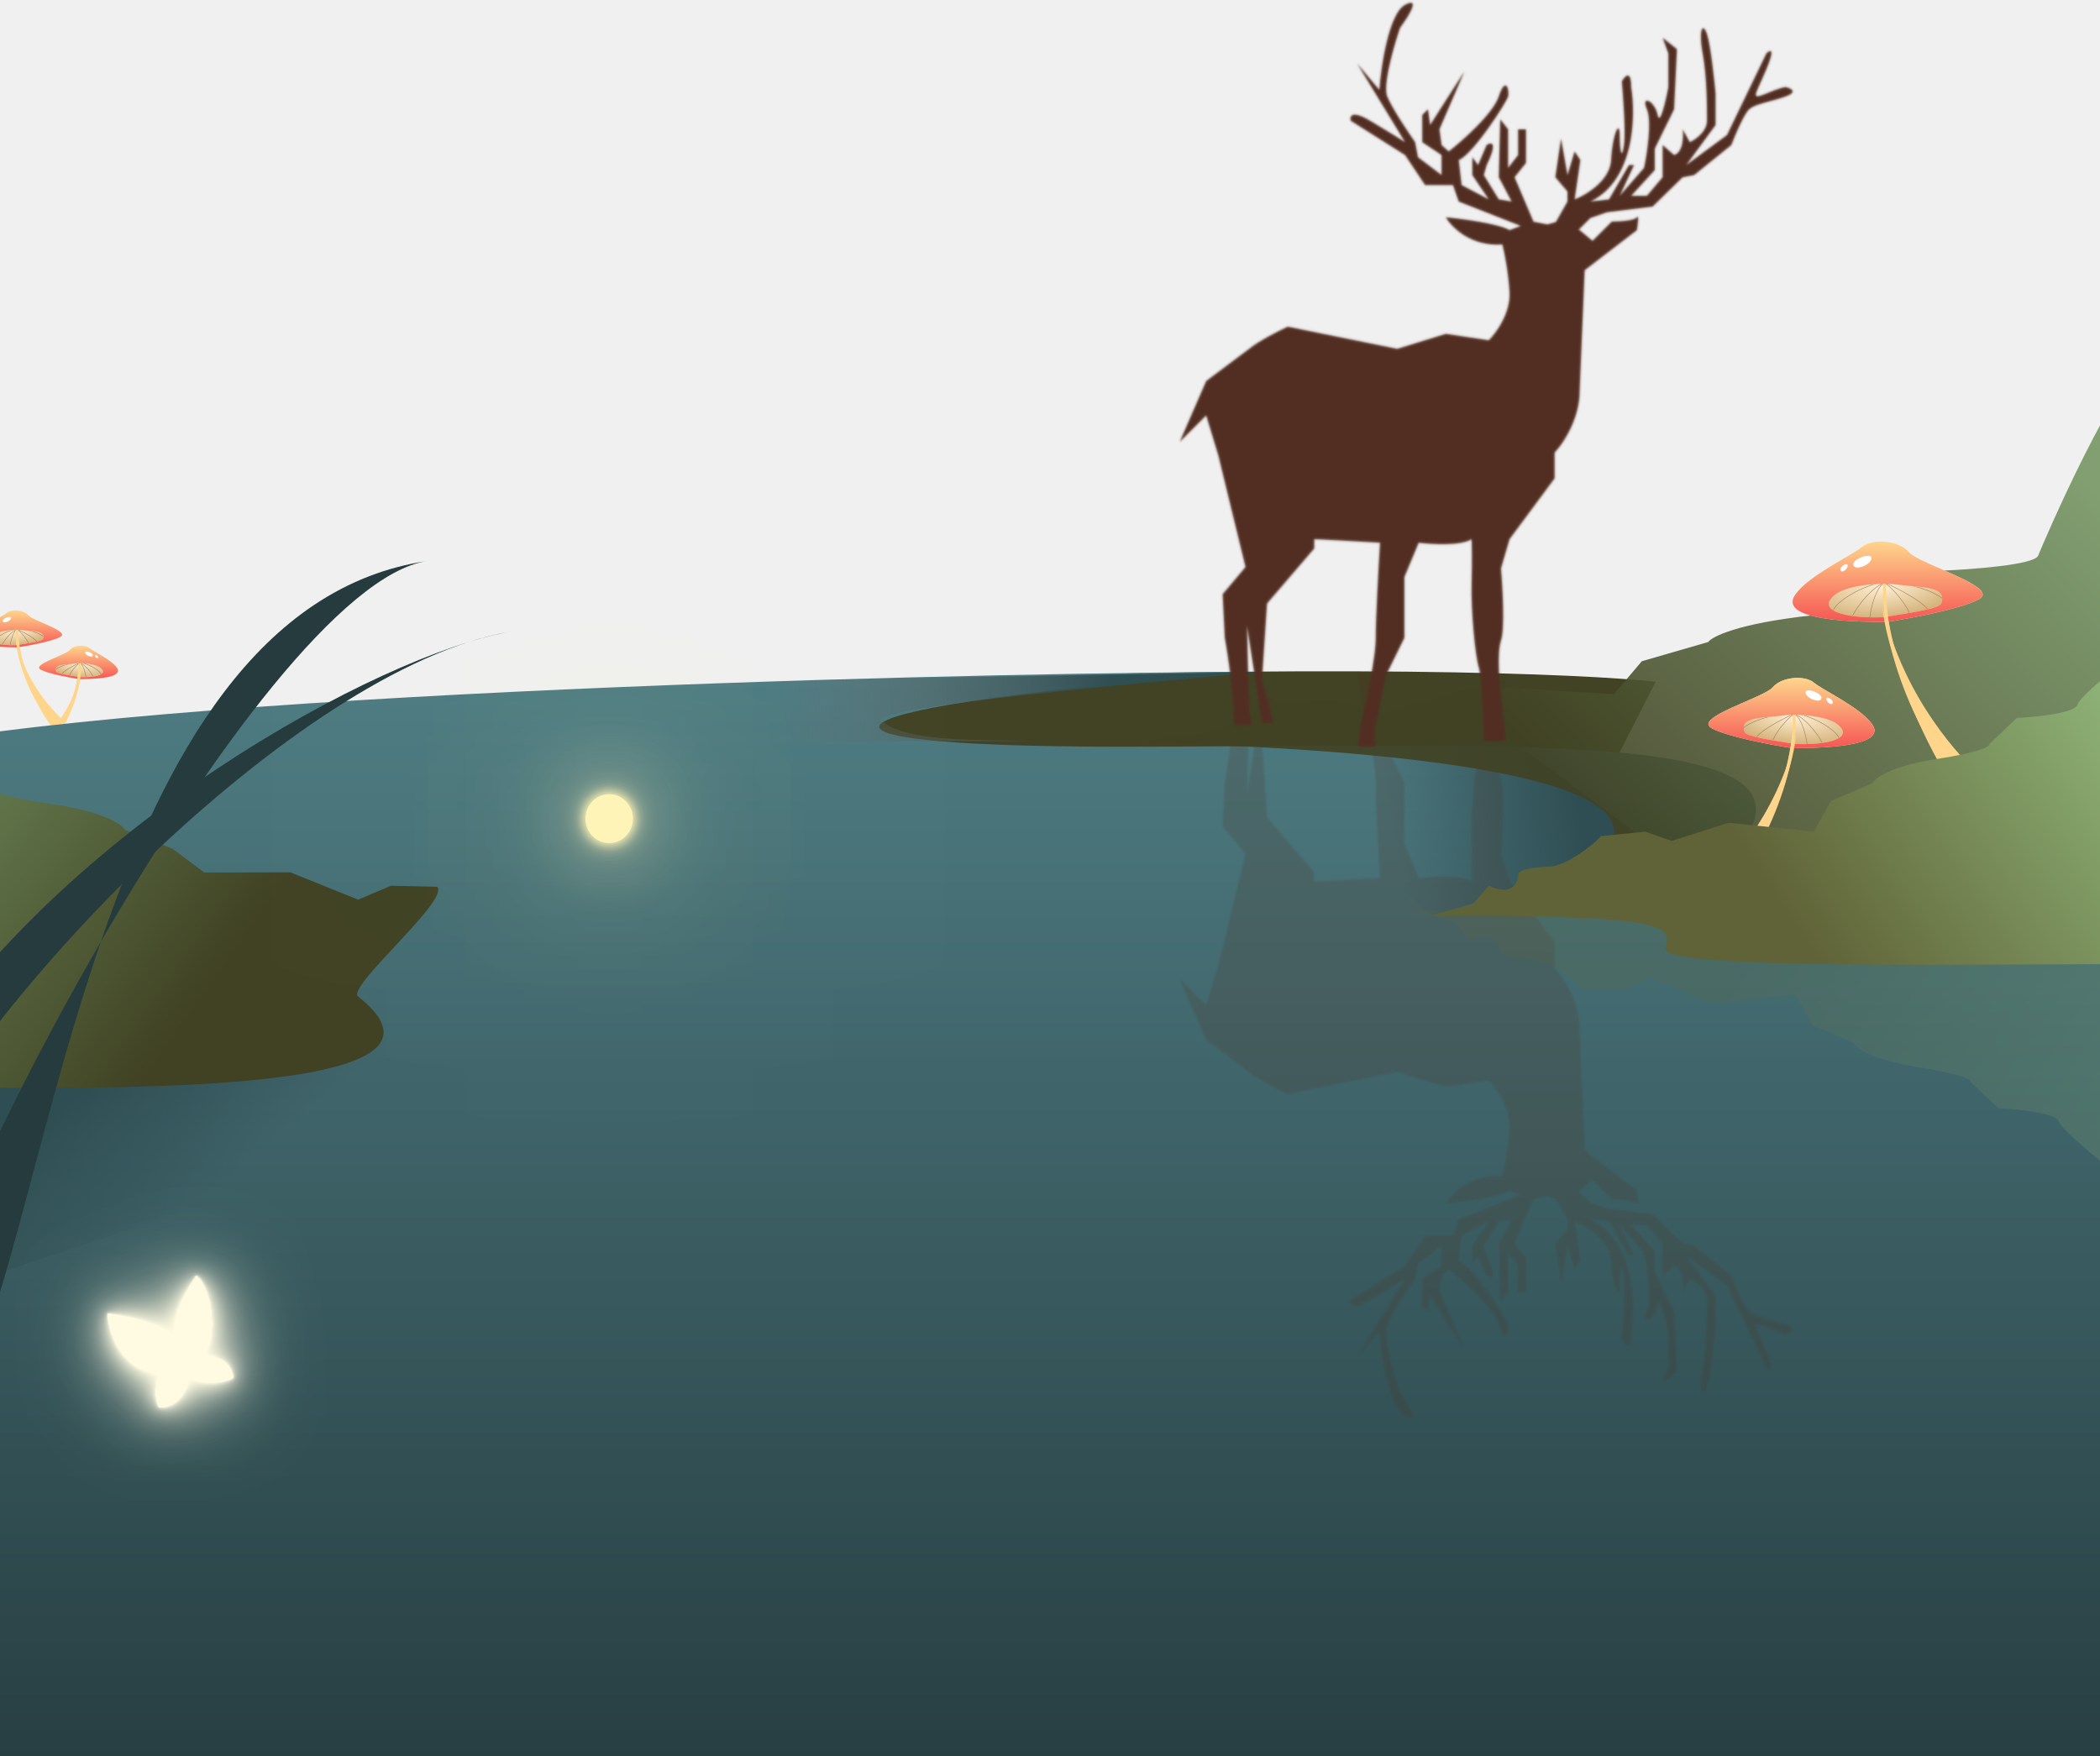
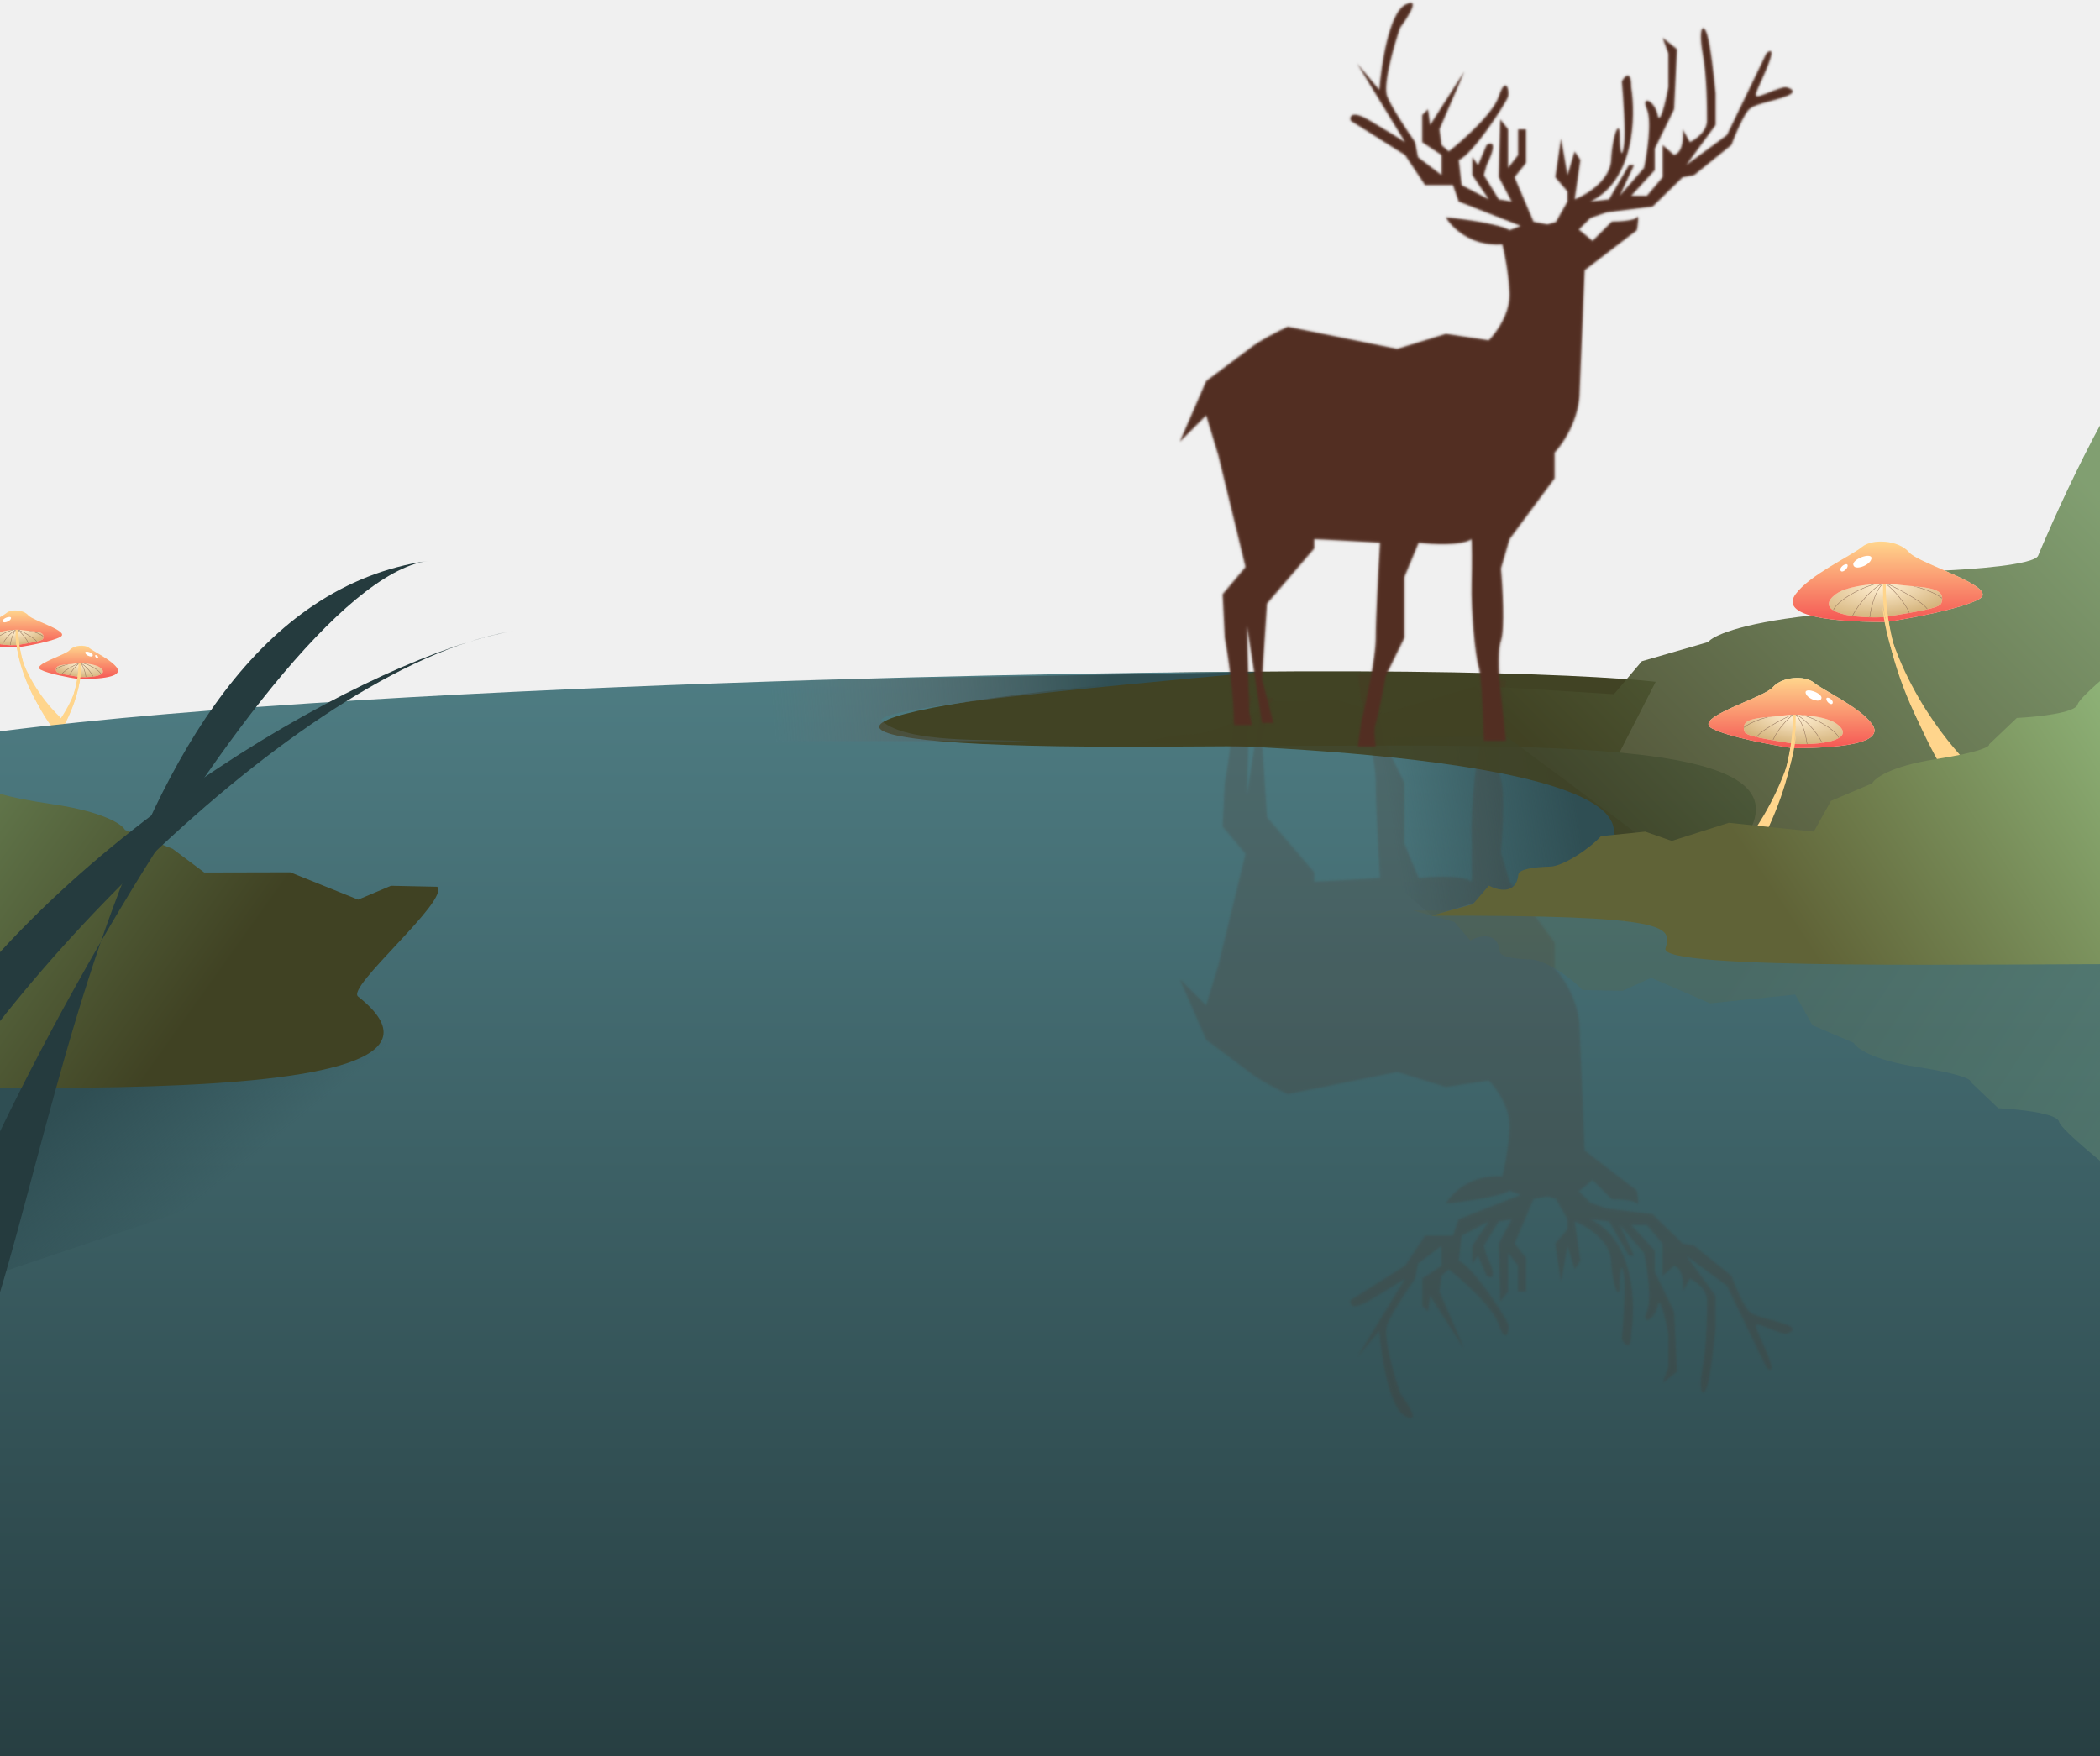
<svg xmlns="http://www.w3.org/2000/svg" width="1503" height="1257" viewBox="0 0 1503 1257" fill="none">
  <path d="M83.538 478.146C87.699 483.087 77.296 485.332 56.49 485.332C49.555 484.434 34.79 481.851 29.38 479.336C22.618 476.192 47.066 470.353 50.187 467.209C53.307 464.065 60.651 463.774 63.772 466.02C66.893 468.265 79.377 473.206 83.538 478.146Z" fill="url(#paint0_radial_458_2)" />
  <path d="M58.274 474.429C65.624 476.064 72.448 480.971 72.448 483.152" stroke="#8D6D57" stroke-width="0.3" />
  <path d="M57.184 474.429C61.66 476.342 66.48 483.037 66.997 485.332" stroke="#8D6D57" stroke-width="0.3" />
  <path d="M57.184 474.429C52.984 476.246 44.1 480.971 44.1 483.152" stroke="#8D6D57" stroke-width="0.3" />
  <path d="M57.184 474.429C47.122 474.429 38.648 478.79 38.648 480.971" stroke="#8D6D57" stroke-width="0.3" />
  <path d="M57.184 474.429C52.633 477.872 49.046 483.639 49.551 484.787" stroke="#8D6D57" stroke-width="0.3" />
  <path d="M57.184 474.429C60.297 476.506 61.615 484.239 61.542 485.332" stroke="#8D6D57" stroke-width="0.3" />
  <path d="M57.087 472.248C58.654 499.169 40.895 530.312 29.925 538.758" stroke="#FFD58C" stroke-width="2" stroke-linecap="round" />
  <path d="M63.856 463.881C60.748 461.291 52.977 461.809 49.869 465.435C46.76 469.061 22.413 475.796 29.147 479.422C34.535 482.323 49.696 485.121 56.603 486.157C77.324 486.157 87.685 483.567 83.542 477.869C79.397 472.17 66.965 466.472 63.856 463.881ZM54.764 474.878C57.765 474.459 67.802 475.089 71.535 477.835C78.076 482.649 68.751 485.239 57.354 484.721C48.03 483.167 40.778 482.131 40.259 480.577C38.495 475.284 46.282 476.065 54.764 474.878Z" fill="#FFEBC9" />
  <path d="M63.856 463.881C60.748 461.291 52.977 461.809 49.869 465.435C46.76 469.061 22.413 475.796 29.147 479.422C34.535 482.323 49.696 485.121 56.603 486.157C77.324 486.157 87.685 483.567 83.542 477.869C79.397 472.17 66.965 466.472 63.856 463.881ZM54.764 474.878C57.765 474.459 67.802 475.089 71.535 477.835C78.076 482.649 68.751 485.239 57.354 484.721C48.03 483.167 40.778 482.131 40.259 480.577C38.495 475.284 46.282 476.065 54.764 474.878Z" fill="url(#paint1_linear_458_2)" />
  <path d="M57.184 478.79C55.611 502.009 40.934 530.503 29.925 538.759" stroke="#FFD58C" stroke-width="2" stroke-linecap="round" />
  <path d="M29.914 539.628C36.384 543.28 56.639 498.961 57.729 481.516C51.266 510.205 32.801 527.735 30.412 530.239C27.426 533.369 23.954 536.265 29.914 539.628Z" fill="#FFD58C" />
  <path d="M65.016 469.975C63.644 469.887 61.835 469.007 61.213 467.839C59.889 465.351 65.335 466.721 66.347 468.623C66.554 469.013 66.452 470.068 65.016 469.975Z" fill="white" />
  <path d="M69.7 471.154C69.148 471.099 68.42 470.549 68.17 469.819C67.638 468.264 69.828 469.121 70.235 470.309C70.318 470.553 70.277 471.212 69.7 471.154Z" fill="white" />
  <path d="M-17 454.561C-21.601 460.023 -10.099 462.506 12.904 462.506C20.572 461.513 36.896 458.656 42.877 455.876C50.353 452.4 23.324 445.944 19.873 442.468C16.423 438.992 8.303 438.671 4.853 441.154C1.402 443.636 -12.4 449.099 -17 454.561Z" fill="url(#paint2_radial_458_2)" />
  <path d="M10.931 450.451C2.806 452.26 -4.74 457.684 -4.74 460.095" stroke="#8D6D57" stroke-width="0.3" />
  <path d="M12.137 450.451C7.188 452.566 1.859 459.968 1.288 462.506" stroke="#8D6D57" stroke-width="0.3" />
  <path d="M12.137 450.451C16.78 452.461 26.603 457.684 26.603 460.095" stroke="#8D6D57" stroke-width="0.3" />
  <path d="M12.137 450.451C23.262 450.451 32.63 455.273 32.63 457.684" stroke="#8D6D57" stroke-width="0.3" />
  <path d="M12.137 450.451C17.168 454.258 21.134 460.635 20.575 461.903" stroke="#8D6D57" stroke-width="0.3" />
  <path d="M12.137 450.451C8.695 452.748 7.238 461.298 7.318 462.506" stroke="#8D6D57" stroke-width="0.3" />
  <path d="M12.244 448.04C10.512 477.804 30.147 512.237 42.274 521.575" stroke="#FFD58C" stroke-width="2" stroke-linecap="round" />
  <path d="M4.76 438.79C8.197 435.926 16.789 436.499 20.225 440.508C23.662 444.517 50.581 451.963 43.135 455.973C37.179 459.18 20.416 462.272 12.779 463.418C-10.131 463.418 -21.586 460.554 -17.004 454.254C-12.422 447.954 1.323 441.654 4.76 438.79ZM14.812 450.948C11.495 450.484 0.396 451.182 -3.73 454.218C-10.962 459.539 -0.653 462.403 11.948 461.83C22.257 460.112 30.276 458.966 30.849 457.248C32.8 451.396 24.19 452.261 14.812 450.948Z" fill="#FFEBC9" />
  <path d="M4.76 438.79C8.197 435.926 16.789 436.499 20.225 440.508C23.662 444.517 50.581 451.963 43.135 455.973C37.179 459.18 20.416 462.272 12.779 463.418C-10.131 463.418 -21.586 460.554 -17.004 454.254C-12.422 447.954 1.323 441.654 4.76 438.79ZM14.812 450.948C11.495 450.484 0.396 451.182 -3.73 454.218C-10.962 459.539 -0.653 462.403 11.948 461.83C22.257 460.112 30.276 458.966 30.849 457.248C32.8 451.396 24.19 452.261 14.812 450.948Z" fill="url(#paint3_linear_458_2)" />
  <path d="M12.137 455.273C13.876 480.944 30.103 512.448 42.274 521.575" stroke="#FFD58C" stroke-width="2" stroke-linecap="round" />
  <path d="M42.286 522.537C35.133 526.574 12.74 477.575 11.534 458.287C18.68 490.006 39.095 509.387 41.736 512.156C45.038 515.616 48.876 518.818 42.286 522.537Z" fill="#FFD58C" />
  <path d="M3.478 445.527C4.995 445.43 6.994 444.457 7.682 443.165C9.146 440.414 3.125 441.93 2.006 444.032C1.777 444.463 1.89 445.629 3.478 445.527Z" fill="white" />
  <path d="M-1.7 446.83C-1.09 446.769 -0.286 446.162 -0.01 445.354C0.579 443.636 -1.842 444.583 -2.293 445.896C-2.385 446.166 -2.339 446.894 -1.7 446.83Z" fill="white" />
  <path d="M1185 488.077C1134.77 482.408 950.448 474.472 615 488.077V549.565H1153.55L1185 488.077Z" fill="#414324" />
  <path d="M229.208 729.211C170.122 801.442 -32.082 729.211 -123.992 785.682V1420H1621L1581.61 674.053C1395.16 665.298 1095.8 674.053 1095.8 636.254C1095.8 598.455 1238.9 649.161 1255.8 586.063C1272.69 522.965 1057.53 534.558 801.494 534.558C545.457 534.558 573.217 505.952 896.218 481C747.847 481 150.74 492.533 -71.159 534.558C-362.719 589.777 -458.497 638.594 -71.159 618.895C155.699 607.358 288.293 656.98 229.208 729.211Z" fill="url(#paint4_linear_458_2)" />
  <path d="M1024.75 655.565L875 527.565H1078.6L1185 606.74L1024.75 655.565Z" fill="url(#paint5_linear_458_2)" />
  <g filter="url(#filter0_f_458_2)">
    <path d="M1005.64 1013.67C1017.11 1019.81 1008.03 1005.3 1002.05 997.282C997.617 984.311 989.561 956.321 992.838 948.128C996.115 939.935 1007.52 922.867 1012.81 915.357L1014.86 904.605L1031.75 891.805V906.141L1017.93 915.357V934.814L1022.02 938.911L1023.56 927.646L1048.14 966.049L1030.22 924.574L1031.75 913.31L1036.87 908.701C1047.11 916.723 1068.62 935.839 1072.71 948.128C1077.83 963.488 1080.39 952.224 1079.37 948.128C1078.35 944.032 1054.28 906.653 1044.04 902.557L1046.09 884.636L1065.55 874.396L1053.77 891.805V904.605L1057.87 898.973L1064.01 913.31C1067.42 915.528 1072.2 915.767 1064.01 898.973L1061.96 891.805L1072.71 874.396L1081.93 872.859L1072.71 890.269L1073.74 931.742L1079.37 924.574V896.925L1086.54 906.141V924.574H1092.17V900.509L1083.98 890.269L1097.58 858.37L1107.53 856.475L1113.56 858.197L1121.87 872.859V880.027L1113.16 890.269L1117.26 917.918L1121.87 891.805L1126.99 908.701L1131.09 902.557L1126.99 874.396C1135.35 877.638 1152.28 887.81 1153.1 902.557C1154.13 920.99 1159.25 932.254 1159.25 920.478C1159.25 908.701 1160.78 902.045 1162.32 913.31C1163.55 922.321 1161.81 947.444 1160.78 958.88C1163 962.805 1167.44 967.482 1167.44 954.784C1170.85 933.791 1169.8 888.016 1138.25 872.859L1151.57 874.396L1165.9 898.973H1169.49L1159.25 876.955L1176.66 896.925C1178.88 907.336 1182.39 930.309 1178.7 938.911C1174.1 949.664 1184.34 945.055 1186.39 934.814C1188.02 926.623 1192.19 944.714 1194.07 954.784V978.85L1189.97 990.114L1200.21 981.922L1198.16 938.911L1184.34 910.749V895.389L1167.44 876.955H1178.7L1189.97 890.269V913.31L1198.16 906.141C1204.72 908.189 1204.99 919.283 1204.31 924.574L1209.43 915.357C1213.52 917.235 1221.72 922.936 1221.72 930.719C1221.72 940.447 1221.72 961.953 1218.64 978.85C1215.57 995.746 1218.64 1001.89 1221.72 992.674C1224.17 985.3 1226.84 961.27 1227.86 950.176V927.646L1206.87 898.973L1236.05 920.478L1264.21 978.85C1266.94 981.58 1270.77 983.151 1264.21 967.585C1256.02 948.128 1252.44 945.568 1264.21 950.176C1272.82 953.862 1277.01 954.784 1278.04 954.784C1281.79 953.931 1287.05 951.405 1278.04 948.128C1266.77 944.032 1256.53 943.007 1251.93 938.911C1248.24 935.634 1241.86 920.478 1239.12 913.31L1212.5 891.805L1204.31 890.269L1182.8 869.275L1150.03 865.179L1138.25 861.083L1129.84 852.665L1130.57 852.379L1139.79 844.698L1153.62 858.522C1158.91 858.522 1169.9 859.137 1171.54 861.595C1173.18 864.052 1172.22 856.475 1171.54 852.379L1134.16 823.705L1130.57 737.172C1130.57 717.1 1118.63 699.452 1112.65 693.137V674.704L1080.4 631.182L1074.25 610.188C1075.45 596.535 1077.12 567.076 1074.25 558.474C1071.38 549.872 1073.06 528.946 1074.25 519.559L1077.83 486.789H1061.96C1061.62 501.638 1060.43 532.974 1058.38 539.528C1055.82 547.721 1052.75 579.979 1053.26 599.436C1053.67 615.001 1053.43 627.085 1053.26 631.182C1045.88 626.266 1024.92 627.426 1015.37 628.621L1005.13 604.044V560.521L991.814 533.384C990.108 523.997 986.284 504.096 984.645 499.59C983.007 495.084 983.963 486.447 984.645 482.692H971.845L974.405 501.126C977.819 514.951 984.645 546.185 984.645 560.521C984.645 574.858 986.694 611.895 987.718 628.621C973.04 629.474 943.07 631.182 940.611 631.182V624.525L906.817 585.099L903.233 530.823L911.426 499.59H903.233L892.48 569.226L894.016 507.782L896.064 498.054H883.264C883.264 518.945 878.826 548.403 876.607 560.521L875.071 591.755L891.456 611.212L871.999 691.089L863.295 719.763L844.349 700.817L863.295 744.34L894.016 767.382C900.98 773.117 915.351 780.353 921.666 783.255L1000.01 767.382L1034.83 778.134L1065.55 773.525C1070.84 778.816 1081.21 793.086 1080.4 807.832C1079.58 822.578 1076.64 836.847 1075.28 842.138C1052.75 840.499 1038.92 854.426 1034.83 861.595C1046.94 860.4 1073.02 856.885 1080.4 852.379L1088.42 855.39L1044.04 872.859L1039.95 884.636H1019.98L1005.64 906.141L966.724 930.719C965.871 933.962 967.442 938.501 980.55 930.719C993.657 922.936 1002.74 917.235 1005.64 915.357L971.333 971.681L987.206 952.736C988.571 970.487 994.17 1007.52 1005.64 1013.67Z" fill="#522E22" fill-opacity="0.2" />
  </g>
  <path d="M1183.2 631.519C1187.78 647.29 1183.82 652.193 1011.21 651.784L1040.87 660.027L1052.31 673.319C1058.77 669.832 1072.06 666.562 1073.45 681.381C1073.78 684.922 1084.36 686.67 1096.08 686.919C1105.45 687.119 1124.56 699.867 1132.54 708.736L1161.3 709.347L1181.74 699.995L1223.98 718.292L1284.85 711.975L1297.17 733.986L1326.74 746.576C1328.44 750.237 1339.9 758.818 1372.19 763.854C1404.48 768.891 1411.07 773.018 1410.33 774.452L1430.17 793.36C1444.01 794.017 1472.08 796.862 1473.66 802.985C1475.23 809.108 1510.57 837.48 1528.05 850.901L1528.02 617.12C1407.96 617.467 1178.61 615.733 1183.2 631.519Z" fill="url(#paint6_linear_458_2)" fill-opacity="0.2" />
  <path d="M-60.707 931.565L-91 771.494H113.146L276.463 746.565L287 814.792L-60.707 931.565Z" fill="url(#paint7_linear_458_2)" />
  <path d="M1543.72 595.3C1351.3 596.302 1155.09 619.283 1155.09 595.3C1155.09 534.352 806.262 531.993 815.933 531.993C819.755 531.993 833.483 526.23 852.263 525.831C867.287 525.511 898.056 511.704 910.948 502.159L957.044 501.179L989.704 510.914L1057.6 490.928L1155.09 496.967L1175.08 473.364L1222.61 459.606C1225.38 455.684 1243.85 446.406 1295.66 440.669C1347.46 434.932 1358.07 430.457 1356.9 428.937L1388.92 408.555C1411.1 407.697 1456.12 404.344 1458.72 397.799C1461.31 391.255 1515.56 263.419 1543.72 248.913L1543.72 595.3Z" fill="url(#paint8_linear_458_2)" fill-opacity="0.9" />
  <path d="M1285.19 425.978C1275.17 437.881 1300.23 443.291 1350.35 443.291C1367.06 441.127 1402.63 434.903 1415.66 428.843C1431.96 421.269 1373.06 407.203 1365.54 399.629C1358.02 392.055 1340.33 391.354 1332.81 396.764C1325.29 402.174 1295.22 414.076 1285.19 425.978Z" fill="url(#paint9_radial_458_2)" />
  <path d="M1346.06 417.023C1328.35 420.963 1311.91 432.783 1311.91 438.037" stroke="#8D6D57" stroke-width="0.3" />
  <path d="M1348.68 417.023C1337.9 421.631 1326.29 437.76 1325.04 443.29" stroke="#8D6D57" stroke-width="0.3" />
  <path d="M1348.68 417.023C1358.8 421.401 1380.2 432.783 1380.2 438.037" stroke="#8D6D57" stroke-width="0.3" />
  <path d="M1348.68 417.023C1372.92 417.023 1393.34 427.53 1393.34 432.783" stroke="#8D6D57" stroke-width="0.3" />
  <path d="M1348.68 417.023C1359.65 425.318 1368.29 439.212 1367.07 441.977" stroke="#8D6D57" stroke-width="0.3" />
  <path d="M1348.68 417.023C1341.18 422.026 1338.01 440.657 1338.18 443.29" stroke="#8D6D57" stroke-width="0.3" />
  <path d="M1348.92 411.769C1345.14 476.625 1387.93 551.653 1414.35 572" stroke="#FFD58C" stroke-width="2" stroke-linecap="round" />
  <path d="M1332.61 391.612C1340.1 385.372 1358.82 386.62 1366.31 395.356C1373.79 404.092 1432.45 420.317 1416.23 429.053C1403.25 436.042 1366.72 442.782 1350.08 445.278C1300.16 445.278 1275.2 439.037 1285.18 425.309C1295.17 411.581 1325.12 397.852 1332.61 391.612ZM1354.51 418.105C1347.28 417.093 1323.1 418.614 1314.11 425.23C1298.35 436.826 1320.81 443.066 1348.27 441.818C1370.74 438.074 1388.21 435.578 1389.46 431.833C1393.71 419.082 1374.95 420.965 1354.51 418.105Z" fill="#FFEBC9" />
  <path d="M1332.61 391.612C1340.1 385.372 1358.82 386.62 1366.31 395.356C1373.79 404.092 1432.45 420.317 1416.23 429.053C1403.25 436.042 1366.72 442.782 1350.08 445.278C1300.16 445.278 1275.2 439.037 1285.18 425.309C1295.17 411.581 1325.12 397.852 1332.61 391.612ZM1354.51 418.105C1347.28 417.093 1323.1 418.614 1314.11 425.23C1298.35 436.826 1320.81 443.066 1348.27 441.818C1370.74 438.074 1388.21 435.578 1389.46 431.833C1393.71 419.082 1374.95 420.965 1354.51 418.105Z" fill="url(#paint10_linear_458_2)" />
  <path d="M1348.68 427.53C1352.47 483.465 1387.83 552.112 1414.35 572" stroke="#FFD58C" stroke-width="2" stroke-linecap="round" />
  <path d="M1414.38 574.097C1398.79 582.893 1350 476.124 1347.37 434.097C1362.94 503.213 1407.42 545.445 1413.18 551.477C1420.37 559.017 1428.74 565.993 1414.38 574.097Z" fill="#FFD58C" />
  <path d="M1329.82 406.294C1333.12 406.082 1337.48 403.962 1338.98 401.147C1342.17 395.153 1329.05 398.456 1326.61 403.038C1326.11 403.976 1326.36 406.517 1329.82 406.294Z" fill="white" />
  <path d="M1318.53 409.134C1319.86 409.001 1321.61 407.677 1322.22 405.918C1323.5 402.173 1318.22 404.236 1317.24 407.099C1317.04 407.685 1317.14 409.273 1318.53 409.134Z" fill="white" />
  <path d="M1339.68 518.745C1348.43 529.142 1326.54 533.868 1282.76 533.868C1268.16 531.977 1236.61 526.073 1225.23 520.781C1211 514.165 1261.96 502.678 1268.53 496.062C1275.1 489.446 1291.51 488.501 1298.08 493.227C1304.65 497.952 1330.92 508.349 1339.68 518.745Z" fill="url(#paint11_radial_458_2)" />
  <path d="M1286.51 510.923C1301.98 514.365 1316.34 524.69 1316.34 529.279" stroke="#8D6D57" stroke-width="0.3" />
  <path d="M1284.22 510.923C1293.64 514.949 1303.78 529.038 1304.87 533.868" stroke="#8D6D57" stroke-width="0.3" />
  <path d="M1284.22 510.923C1275.38 514.747 1256.68 524.69 1256.68 529.279" stroke="#8D6D57" stroke-width="0.3" />
  <path d="M1284.22 510.923C1263.04 510.923 1245.21 520.101 1245.21 524.69" stroke="#8D6D57" stroke-width="0.3" />
  <path d="M1284.22 510.923C1274.64 518.169 1267.5 530.186 1268.57 532.601" stroke="#8D6D57" stroke-width="0.3" />
  <path d="M1284.22 510.923C1290.77 515.294 1293.54 531.568 1293.39 533.868" stroke="#8D6D57" stroke-width="0.3" />
  <path d="M1284.01 506.334C1287.31 562.986 1249.94 628.524 1226.86 646.297" stroke="#FFD58C" stroke-width="2" stroke-linecap="round" />
  <path d="M1298.26 488.727C1291.72 483.276 1275.37 484.366 1268.82 491.997C1262.28 499.628 1211.05 513.8 1225.22 521.431C1236.56 527.536 1268.46 533.422 1283 535.603C1326.6 535.603 1348.4 530.152 1339.68 518.16C1330.96 506.169 1304.8 494.178 1298.26 488.727ZM1279.13 511.868C1285.44 510.985 1306.57 512.312 1314.42 518.091C1328.18 528.22 1308.56 533.671 1284.58 532.581C1264.95 529.311 1249.69 527.13 1248.6 523.86C1244.89 512.721 1261.28 514.366 1279.13 511.868Z" fill="#FFEBC9" />
  <path d="M1298.26 488.727C1291.72 483.276 1275.37 484.366 1268.82 491.997C1262.28 499.628 1211.05 513.8 1225.22 521.431C1236.56 527.536 1268.46 533.422 1283 535.603C1326.6 535.603 1348.4 530.152 1339.68 518.16C1330.96 506.169 1304.8 494.178 1298.26 488.727ZM1279.13 511.868C1285.44 510.985 1306.57 512.312 1314.42 518.091C1328.18 528.22 1308.56 533.671 1284.58 532.581C1264.95 529.311 1249.69 527.13 1248.6 523.86C1244.89 512.721 1261.28 514.366 1279.13 511.868Z" fill="url(#paint12_linear_458_2)" />
  <path d="M1284.22 520.101C1280.91 568.961 1250.02 628.924 1226.86 646.296" stroke="#FFD58C" stroke-width="2" stroke-linecap="round" />
  <path d="M1226.83 648.128C1240.45 655.812 1283.07 562.549 1285.37 525.837C1271.76 586.211 1232.91 623.1 1227.88 628.369C1221.6 634.955 1214.29 641.049 1226.83 648.128Z" fill="#FFD58C" />
  <path d="M1300.7 501.551C1297.81 501.366 1294.01 499.514 1292.7 497.055C1289.91 491.819 1301.37 494.704 1303.5 498.706C1303.94 499.526 1303.72 501.745 1300.7 501.551Z" fill="white" />
  <path d="M1310.56 504.032C1309.39 503.916 1307.86 502.759 1307.34 501.223C1306.22 497.951 1310.83 499.754 1311.68 502.255C1311.86 502.767 1311.77 504.153 1310.56 504.032Z" fill="white" />
  <path d="M-139.786 385.407L-253.627 774.261C-85.034 774.074 370.856 803.895 256.267 713.38C247.676 706.594 322.109 644.29 312.913 634.823L279.83 634.119L256.328 644.049L207.71 624.473L146.21 624.618L123.485 607.617L89.448 594.145C87.488 590.241 74.281 581.075 37.13 575.65C-0.02 570.224 -7.608 565.813 -6.758 564.286L-29.62 544.099C-45.541 543.374 -77.838 540.292 -79.66 533.764C-81.483 527.235 -119.66 399.742 -139.786 385.407Z" fill="url(#paint13_linear_458_2)" />
  <path d="M1192 679C1196.58 663.229 1197.12 655.134 1024.5 655.543L1054.16 647.3L1065.6 634.008C1072.07 637.495 1085.35 640.764 1086.74 625.946C1087.08 622.404 1097.66 620.657 1109.37 620.407C1118.75 620.208 1137.85 607.46 1145.84 598.591L1177.5 595.352L1196.5 602L1237.27 589.034L1298.15 595.352L1310.47 573.341L1340.03 560.751C1341.73 557.09 1353.2 548.509 1385.49 543.472C1417.77 538.436 1424.36 534.309 1423.62 532.875L1443.47 513.966C1457.31 513.31 1485.38 510.465 1486.95 504.342C1488.53 498.219 1523.87 469.847 1541.34 456.426L1541.32 690.206C1421.25 689.86 1187.42 694.785 1192 679Z" fill="url(#paint14_linear_458_2)" />
-   <g filter="url(#filter1_dddddd_458_2)">
-     <ellipse cx="436" cy="586.065" rx="17" ry="17.5" fill="#FFF4B8" />
-   </g>
  <path d="M631.312 516.345C620.812 507.481 774.375 492.634 903 481L540 487.5L357 530.565H737.625C703.5 529.272 649.688 531.858 631.312 516.345Z" fill="url(#paint15_linear_458_2)" />
  <path d="M-91 814.65C-7.109 632.797 219.482 495.536 335.334 459.629C346.933 455.889 358.187 453.162 369 451.565C359.319 452.995 347.987 455.707 335.334 459.629C173.674 511.752 -54.96 760.546 -91 886.565V814.65Z" fill="#253B3E" />
  <path d="M-40 901.125C-17.228 841.635 24.188 756.981 72.172 674.202C117.762 541.799 184.957 419.423 306 401.565C245.151 410.542 150.019 539.905 72.172 674.202C23.166 816.527 -0.875 970.437 -40 1018.56V901.125Z" fill="#253B3E" />
-   <g filter="url(#filter2_dddddd_458_2)">
-     <path d="M114.059 983.394C86.529 981.245 77.882 953.851 77 940.422C88.471 942.213 111.941 945.794 124.647 956.536C124.647 940.422 129.941 929.679 140.529 913.565C151.118 921.622 156.412 956.536 145.824 969.965C161.706 972.651 164.882 977.485 167 986.079C160.824 990.555 143.176 991.451 135.235 986.079C134.353 993.241 128.882 1007.56 114.059 1007.56C112.294 1004.88 109.824 996.285 114.059 983.394Z" fill="#FFFBE2" />
-   </g>
-   <g filter="url(#filter3_f_458_2)">
+   <g filter="url(#filter1_f_458_2)">
    <path d="M921.666 233.89C915.351 236.792 900.98 244.029 894.016 249.763L863.295 272.805L844.349 316.327L863.295 297.382L871.999 326.056L891.456 405.932L875.071 425.39L876.607 456.623C878.826 468.741 883.264 498.2 883.264 519.091H896.064L894.016 509.362L892.48 447.919L903.233 517.555H911.425L903.233 486.321L906.817 432.046L940.611 392.62V385.963C943.069 385.963 973.04 387.67 987.718 388.523C986.694 405.25 984.646 442.287 984.646 456.623C984.646 470.96 977.819 502.194 974.405 516.019L971.845 534.452H984.646C983.963 530.697 983.007 522.061 984.646 517.555C986.284 513.049 990.107 493.148 991.814 483.761L1005.13 456.623V413.101L1015.37 388.523C1024.93 389.718 1045.88 390.879 1053.26 385.963C1053.43 390.06 1053.67 402.143 1053.26 417.709C1052.75 437.166 1055.82 469.424 1058.38 477.617C1060.43 484.171 1061.62 515.507 1061.96 530.356H1077.84L1074.25 497.586C1073.06 488.199 1071.38 467.274 1074.25 458.672C1077.12 450.069 1075.45 420.611 1074.25 406.956L1080.4 385.963L1112.65 342.441V324.008C1118.63 317.693 1130.57 300.045 1130.57 279.973L1134.16 193.44L1171.54 164.766C1172.22 160.67 1173.18 153.092 1171.54 155.55C1169.9 158.008 1158.91 158.622 1153.62 158.622L1139.79 172.447L1130.57 164.766L1114.7 158.622L1107.53 160.67L1096.78 158.622L1080.4 164.766C1073.02 160.26 1046.94 156.745 1034.82 155.55C1038.92 162.718 1052.75 176.645 1075.27 175.007C1076.64 180.298 1079.58 194.566 1080.4 209.313C1081.21 224.059 1070.84 238.328 1065.55 243.619L1034.82 239.011L1000.01 249.763L921.666 233.89Z" fill="#522E22" />
    <path d="M1044.04 144.285L1092.17 163.23L1098.83 161.694L1083.98 126.876L1092.17 116.635V92.57H1086.54V111.003L1079.37 120.22V92.57L1073.74 85.402L1072.71 126.876L1081.93 144.285L1072.71 142.749L1061.96 125.34L1064.01 118.172C1072.2 101.377 1067.42 101.616 1064.01 103.835L1057.87 118.172L1053.77 112.539V125.34L1065.55 142.749L1046.09 132.508L1044.04 114.587C1054.28 110.491 1078.35 73.113 1079.37 69.017C1080.4 64.92 1077.84 53.656 1072.71 69.017C1068.62 81.305 1047.11 100.421 1036.87 108.443L1031.75 103.835L1030.22 92.57L1048.14 51.096L1023.56 89.498L1022.02 78.233L1017.93 82.329V101.787L1031.75 111.003V125.34L1014.86 112.539L1012.81 101.787C1007.52 94.277 996.115 77.209 992.838 69.017C989.561 60.824 997.617 32.833 1002.05 19.862C1008.03 11.84 1017.11 -2.668 1005.64 3.477C994.17 9.621 988.571 46.658 987.206 64.408L971.333 45.463L1005.64 101.787C1002.74 99.909 993.657 94.209 980.55 86.426C967.442 78.643 965.871 83.183 966.725 86.426L1005.64 111.003L1019.98 132.508H1039.94L1044.04 144.285Z" fill="#522E22" />
    <path d="M1121.87 144.285L1113.17 159.646L1126.99 167.326L1138.25 156.062L1150.03 151.965L1182.8 147.869L1204.31 126.876L1212.5 125.34L1239.12 103.835C1241.86 96.666 1248.24 81.51 1251.93 78.233C1256.53 74.137 1266.77 73.113 1278.04 69.017C1287.05 65.74 1281.79 63.214 1278.04 62.36C1277.01 62.36 1272.82 63.282 1264.21 66.969C1252.44 71.577 1256.02 69.017 1264.21 49.559C1270.77 33.994 1266.94 35.564 1264.21 38.295L1236.05 96.666L1206.87 118.172L1227.86 89.498V66.969C1226.84 55.874 1224.17 31.843 1221.72 24.47C1218.64 15.254 1215.57 21.398 1218.64 38.295C1221.72 55.192 1221.72 76.697 1221.72 86.426C1221.72 94.209 1213.52 99.909 1209.43 101.787L1204.31 92.57C1204.99 97.861 1204.72 108.955 1198.16 111.003L1189.97 103.835V126.876L1178.71 140.189H1167.44L1184.34 121.756V106.395L1198.16 78.233L1200.21 35.223L1189.97 27.03L1194.07 38.295V62.36C1192.19 72.43 1188.02 90.522 1186.39 82.329C1184.34 72.089 1174.1 67.481 1178.71 78.233C1182.39 86.835 1178.88 109.808 1176.66 120.22L1159.25 140.189L1169.49 118.172H1165.9L1151.57 142.749L1138.25 144.285C1169.8 129.129 1170.85 83.353 1167.44 62.36C1167.44 49.662 1163 54.339 1160.78 58.264C1161.81 69.699 1163.55 94.823 1162.32 103.835C1160.78 115.099 1159.25 108.443 1159.25 96.666C1159.25 84.89 1154.13 96.154 1153.1 114.587C1152.28 129.334 1135.35 139.506 1126.99 142.749L1131.09 114.587L1126.99 108.443L1121.87 125.34L1117.26 99.226L1113.17 126.876L1121.87 137.117V144.285Z" fill="#522E22" />
  </g>
  <defs>
    <filter id="filter0_f_458_2" x="842.349" y="480.692" width="442.665" height="536.452" filterUnits="userSpaceOnUse" color-interpolation-filters="sRGB">
      <feFlood flood-opacity="0" result="BackgroundImageFix" />
      <feBlend mode="normal" in="SourceGraphic" in2="BackgroundImageFix" result="shape" />
      <feGaussianBlur stdDeviation="1" result="effect1_foregroundBlur_458_2" />
    </filter>
-     <filter id="filter1_dddddd_458_2" x="169" y="318.565" width="534" height="535" filterUnits="userSpaceOnUse" color-interpolation-filters="sRGB">
-       <feFlood flood-opacity="0" result="BackgroundImageFix" />
-       <feColorMatrix in="SourceAlpha" type="matrix" values="0 0 0 0 0 0 0 0 0 0 0 0 0 0 0 0 0 0 127 0" result="hardAlpha" />
-       <feOffset />
-       <feGaussianBlur stdDeviation="3.69" />
-       <feColorMatrix type="matrix" values="0 0 0 0 1 0 0 0 0 0.957 0 0 0 0 0.722 0 0 0 1 0" />
-       <feBlend mode="normal" in2="BackgroundImageFix" result="effect1_dropShadow_458_2" />
-       <feColorMatrix in="SourceAlpha" type="matrix" values="0 0 0 0 0 0 0 0 0 0 0 0 0 0 0 0 0 0 127 0" result="hardAlpha" />
-       <feOffset />
-       <feGaussianBlur stdDeviation="7.38" />
-       <feColorMatrix type="matrix" values="0 0 0 0 1 0 0 0 0 0.957 0 0 0 0 0.722 0 0 0 1 0" />
-       <feBlend mode="normal" in2="effect1_dropShadow_458_2" result="effect2_dropShadow_458_2" />
-       <feColorMatrix in="SourceAlpha" type="matrix" values="0 0 0 0 0 0 0 0 0 0 0 0 0 0 0 0 0 0 127 0" result="hardAlpha" />
-       <feOffset />
-       <feGaussianBlur stdDeviation="25.83" />
-       <feColorMatrix type="matrix" values="0 0 0 0 1 0 0 0 0 0.957 0 0 0 0 0.722 0 0 0 1 0" />
-       <feBlend mode="normal" in2="effect2_dropShadow_458_2" result="effect3_dropShadow_458_2" />
-       <feColorMatrix in="SourceAlpha" type="matrix" values="0 0 0 0 0 0 0 0 0 0 0 0 0 0 0 0 0 0 127 0" result="hardAlpha" />
-       <feOffset />
-       <feGaussianBlur stdDeviation="51.66" />
-       <feColorMatrix type="matrix" values="0 0 0 0 1 0 0 0 0 0.957 0 0 0 0 0.722 0 0 0 1 0" />
-       <feBlend mode="normal" in2="effect3_dropShadow_458_2" result="effect4_dropShadow_458_2" />
-       <feColorMatrix in="SourceAlpha" type="matrix" values="0 0 0 0 0 0 0 0 0 0 0 0 0 0 0 0 0 0 127 0" result="hardAlpha" />
-       <feOffset />
-       <feGaussianBlur stdDeviation="88.56" />
-       <feColorMatrix type="matrix" values="0 0 0 0 1 0 0 0 0 0.957 0 0 0 0 0.722 0 0 0 1 0" />
-       <feBlend mode="normal" in2="effect4_dropShadow_458_2" result="effect5_dropShadow_458_2" />
-       <feColorMatrix in="SourceAlpha" type="matrix" values="0 0 0 0 0 0 0 0 0 0 0 0 0 0 0 0 0 0 127 0" result="hardAlpha" />
-       <feOffset />
-       <feGaussianBlur stdDeviation="125" />
-       <feColorMatrix type="matrix" values="0 0 0 0 1 0 0 0 0 0.957 0 0 0 0 0.722 0 0 0 1 0" />
-       <feBlend mode="normal" in2="effect5_dropShadow_458_2" result="effect6_dropShadow_458_2" />
-       <feBlend mode="normal" in="SourceGraphic" in2="effect6_dropShadow_458_2" result="shape" />
-     </filter>
-     <filter id="filter2_dddddd_458_2" x="10.85" y="847.415" width="222.3" height="226.3" filterUnits="userSpaceOnUse" color-interpolation-filters="sRGB">
-       <feFlood flood-opacity="0" result="BackgroundImageFix" />
-       <feColorMatrix in="SourceAlpha" type="matrix" values="0 0 0 0 0 0 0 0 0 0 0 0 0 0 0 0 0 0 127 0" result="hardAlpha" />
-       <feOffset />
-       <feGaussianBlur stdDeviation="0.787" />
-       <feColorMatrix type="matrix" values="0 0 0 0 1 0 0 0 0 0.984 0 0 0 0 0.886 0 0 0 1 0" />
-       <feBlend mode="normal" in2="BackgroundImageFix" result="effect1_dropShadow_458_2" />
-       <feColorMatrix in="SourceAlpha" type="matrix" values="0 0 0 0 0 0 0 0 0 0 0 0 0 0 0 0 0 0 127 0" result="hardAlpha" />
-       <feOffset />
-       <feGaussianBlur stdDeviation="1.575" />
-       <feColorMatrix type="matrix" values="0 0 0 0 1 0 0 0 0 0.984 0 0 0 0 0.886 0 0 0 1 0" />
-       <feBlend mode="normal" in2="effect1_dropShadow_458_2" result="effect2_dropShadow_458_2" />
-       <feColorMatrix in="SourceAlpha" type="matrix" values="0 0 0 0 0 0 0 0 0 0 0 0 0 0 0 0 0 0 127 0" result="hardAlpha" />
-       <feOffset />
-       <feGaussianBlur stdDeviation="5.513" />
-       <feColorMatrix type="matrix" values="0 0 0 0 1 0 0 0 0 0.984 0 0 0 0 0.886 0 0 0 1 0" />
-       <feBlend mode="normal" in2="effect2_dropShadow_458_2" result="effect3_dropShadow_458_2" />
-       <feColorMatrix in="SourceAlpha" type="matrix" values="0 0 0 0 0 0 0 0 0 0 0 0 0 0 0 0 0 0 127 0" result="hardAlpha" />
-       <feOffset />
-       <feGaussianBlur stdDeviation="11.025" />
-       <feColorMatrix type="matrix" values="0 0 0 0 1 0 0 0 0 0.984 0 0 0 0 0.886 0 0 0 1 0" />
-       <feBlend mode="normal" in2="effect3_dropShadow_458_2" result="effect4_dropShadow_458_2" />
-       <feColorMatrix in="SourceAlpha" type="matrix" values="0 0 0 0 0 0 0 0 0 0 0 0 0 0 0 0 0 0 127 0" result="hardAlpha" />
-       <feOffset />
-       <feGaussianBlur stdDeviation="18.9" />
-       <feColorMatrix type="matrix" values="0 0 0 0 1 0 0 0 0 0.984 0 0 0 0 0.886 0 0 0 1 0" />
-       <feBlend mode="normal" in2="effect4_dropShadow_458_2" result="effect5_dropShadow_458_2" />
-       <feColorMatrix in="SourceAlpha" type="matrix" values="0 0 0 0 0 0 0 0 0 0 0 0 0 0 0 0 0 0 127 0" result="hardAlpha" />
-       <feOffset />
-       <feGaussianBlur stdDeviation="33.075" />
-       <feColorMatrix type="matrix" values="0 0 0 0 1 0 0 0 0 0.984 0 0 0 0 0.886 0 0 0 1 0" />
-       <feBlend mode="normal" in2="effect5_dropShadow_458_2" result="effect6_dropShadow_458_2" />
-       <feBlend mode="normal" in="SourceGraphic" in2="effect6_dropShadow_458_2" result="shape" />
-     </filter>
-     <filter id="filter3_f_458_2" x="842.349" y="0" width="442.665" height="536.452" filterUnits="userSpaceOnUse" color-interpolation-filters="sRGB">
+     <filter id="filter1_f_458_2" x="842.349" y="0" width="442.665" height="536.452" filterUnits="userSpaceOnUse" color-interpolation-filters="sRGB">
      <feFlood flood-opacity="0" result="BackgroundImageFix" />
      <feBlend mode="normal" in="SourceGraphic" in2="BackgroundImageFix" result="shape" />
      <feGaussianBlur stdDeviation="1" result="effect1_foregroundBlur_458_2" />
    </filter>
    <radialGradient id="paint0_radial_458_2" cx="0" cy="0" r="1" gradientTransform="matrix(-1.30063 9.48796 25.9671 2.65394 57.3942 475.844)" gradientUnits="userSpaceOnUse">
      <stop stop-color="#FFEED1" />
      <stop offset="1" stop-color="#D1AF75" />
    </radialGradient>
    <linearGradient id="paint1_linear_458_2" x1="56.209" y1="462.262" x2="56.209" y2="486.221" gradientUnits="userSpaceOnUse">
      <stop stop-color="#FFD58C" />
      <stop offset="1" stop-color="#F55654" />
    </linearGradient>
    <radialGradient id="paint2_radial_458_2" cx="0" cy="0" r="1" gradientTransform="matrix(1.43798 10.49 -28.7093 2.93421 11.9045 452.016)" gradientUnits="userSpaceOnUse">
      <stop stop-color="#FFEED1" />
      <stop offset="1" stop-color="#D1AF75" />
    </radialGradient>
    <linearGradient id="paint3_linear_458_2" x1="13.216" y1="437" x2="13.216" y2="463.489" gradientUnits="userSpaceOnUse">
      <stop stop-color="#FFD58C" />
      <stop offset="1" stop-color="#F55654" />
    </linearGradient>
    <linearGradient id="paint4_linear_458_2" x1="663.815" y1="1308.37" x2="663.815" y2="80.447" gradientUnits="userSpaceOnUse">
      <stop stop-color="#253B3E" />
      <stop offset="1" stop-color="#629CA4" />
    </linearGradient>
    <linearGradient id="paint5_linear_458_2" x1="1128.52" y1="572.431" x2="995.818" y2="593.357" gradientUnits="userSpaceOnUse">
      <stop stop-color="#2F4E53" />
      <stop offset="1" stop-color="#2F4E53" stop-opacity="0" />
    </linearGradient>
    <linearGradient id="paint6_linear_458_2" x1="1269.84" y1="646.13" x2="1521.22" y2="812.119" gradientUnits="userSpaceOnUse">
      <stop stop-color="#606337" />
      <stop offset="1" stop-color="#91B87C" />
    </linearGradient>
    <linearGradient id="paint7_linear_458_2" x1="67.049" y1="775.43" x2="139.158" y2="863.608" gradientUnits="userSpaceOnUse">
      <stop stop-color="#2F4E53" />
      <stop offset="1" stop-color="#2F4E53" stop-opacity="0" />
    </linearGradient>
    <linearGradient id="paint8_linear_458_2" x1="1130.28" y1="567.326" x2="1424.8" y2="276.037" gradientUnits="userSpaceOnUse">
      <stop stop-color="#404223" />
      <stop offset="1" stop-color="#759663" />
    </linearGradient>
    <radialGradient id="paint9_radial_458_2" cx="0" cy="0" r="1" gradientTransform="matrix(3.13336 22.8576 -62.5576 6.39365 1348.18 420.433)" gradientUnits="userSpaceOnUse">
      <stop stop-color="#FFEED1" />
      <stop offset="1" stop-color="#D1AF75" />
    </radialGradient>
    <linearGradient id="paint10_linear_458_2" x1="1351.03" y1="387.712" x2="1351.03" y2="445.433" gradientUnits="userSpaceOnUse">
      <stop stop-color="#FFD58C" />
      <stop offset="1" stop-color="#F55654" />
    </linearGradient>
    <radialGradient id="paint11_radial_458_2" cx="0" cy="0" r="1" gradientTransform="matrix(-2.737 19.9662 54.6443 5.58487 1284.66 513.902)" gradientUnits="userSpaceOnUse">
      <stop stop-color="#FFEED1" />
      <stop offset="1" stop-color="#D1AF75" />
    </radialGradient>
    <linearGradient id="paint12_linear_458_2" x1="1282.16" y1="485.32" x2="1282.16" y2="535.739" gradientUnits="userSpaceOnUse">
      <stop stop-color="#FFD58C" />
      <stop offset="1" stop-color="#F55654" />
    </linearGradient>
    <linearGradient id="paint13_linear_458_2" x1="155.08" y1="701.298" x2="-120.837" y2="504.893" gradientUnits="userSpaceOnUse">
      <stop stop-color="#404223" />
      <stop offset="1" stop-color="#759663" />
    </linearGradient>
    <linearGradient id="paint14_linear_458_2" x1="1283.14" y1="661.197" x2="1534.52" y2="495.208" gradientUnits="userSpaceOnUse">
      <stop stop-color="#606337" />
      <stop offset="1" stop-color="#91B87C" />
    </linearGradient>
    <linearGradient id="paint15_linear_458_2" x1="794.062" y1="487.906" x2="552.612" y2="507.891" gradientUnits="userSpaceOnUse">
      <stop stop-color="#304F53" />
      <stop offset="1" stop-color="#737373" stop-opacity="0" />
    </linearGradient>
  </defs>
</svg>
